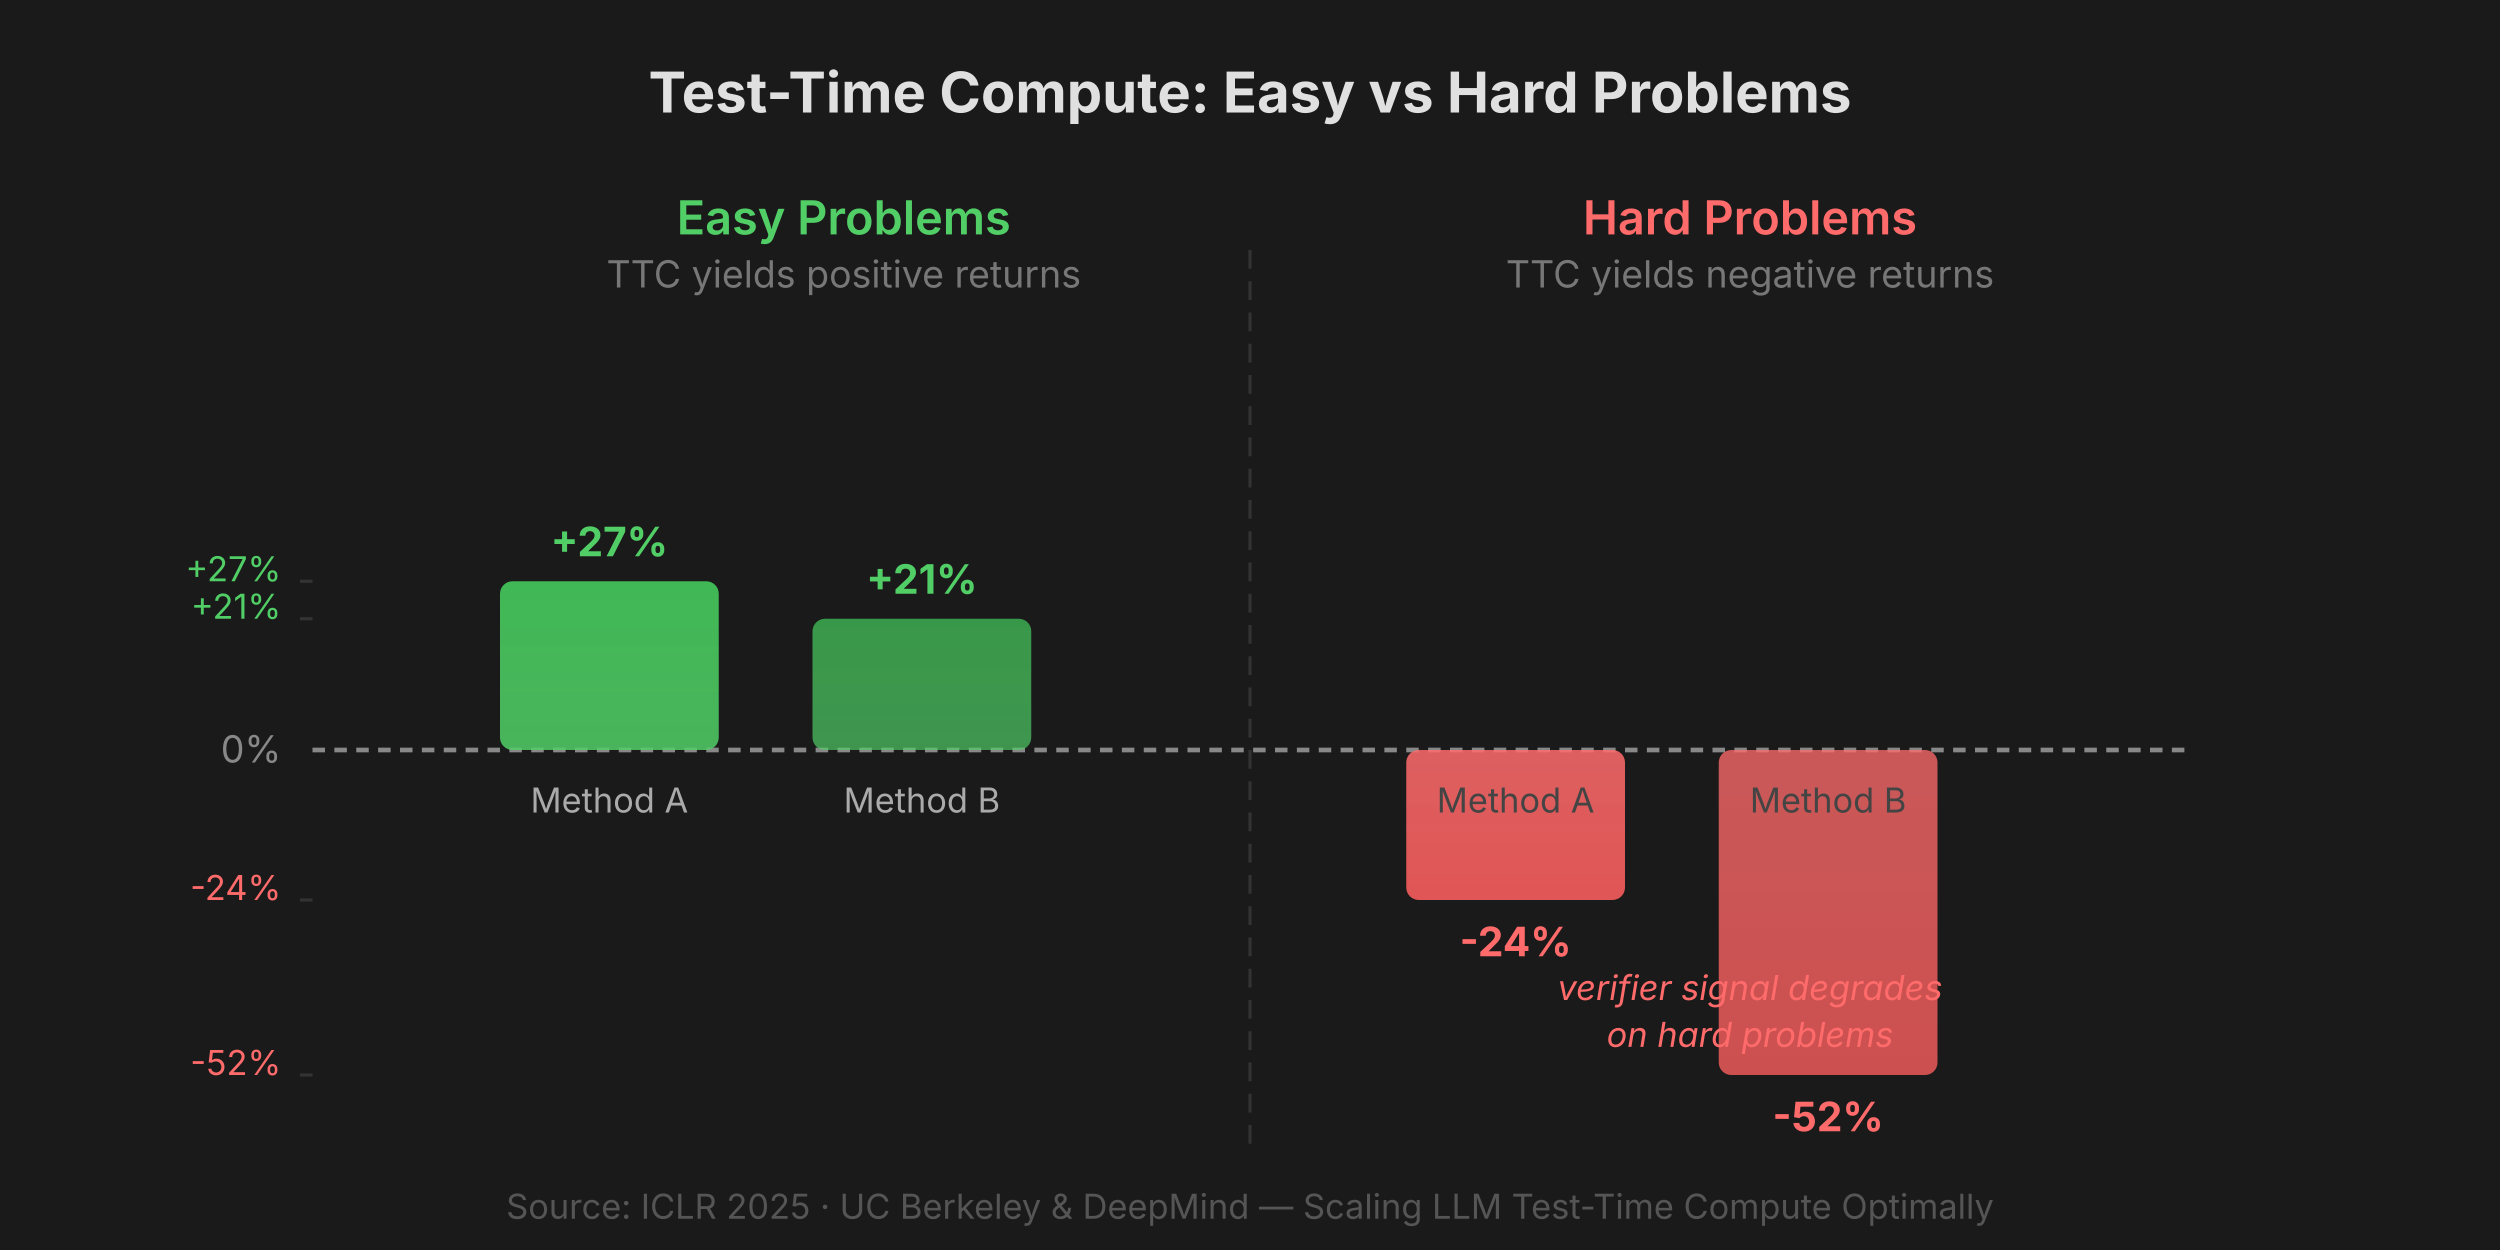
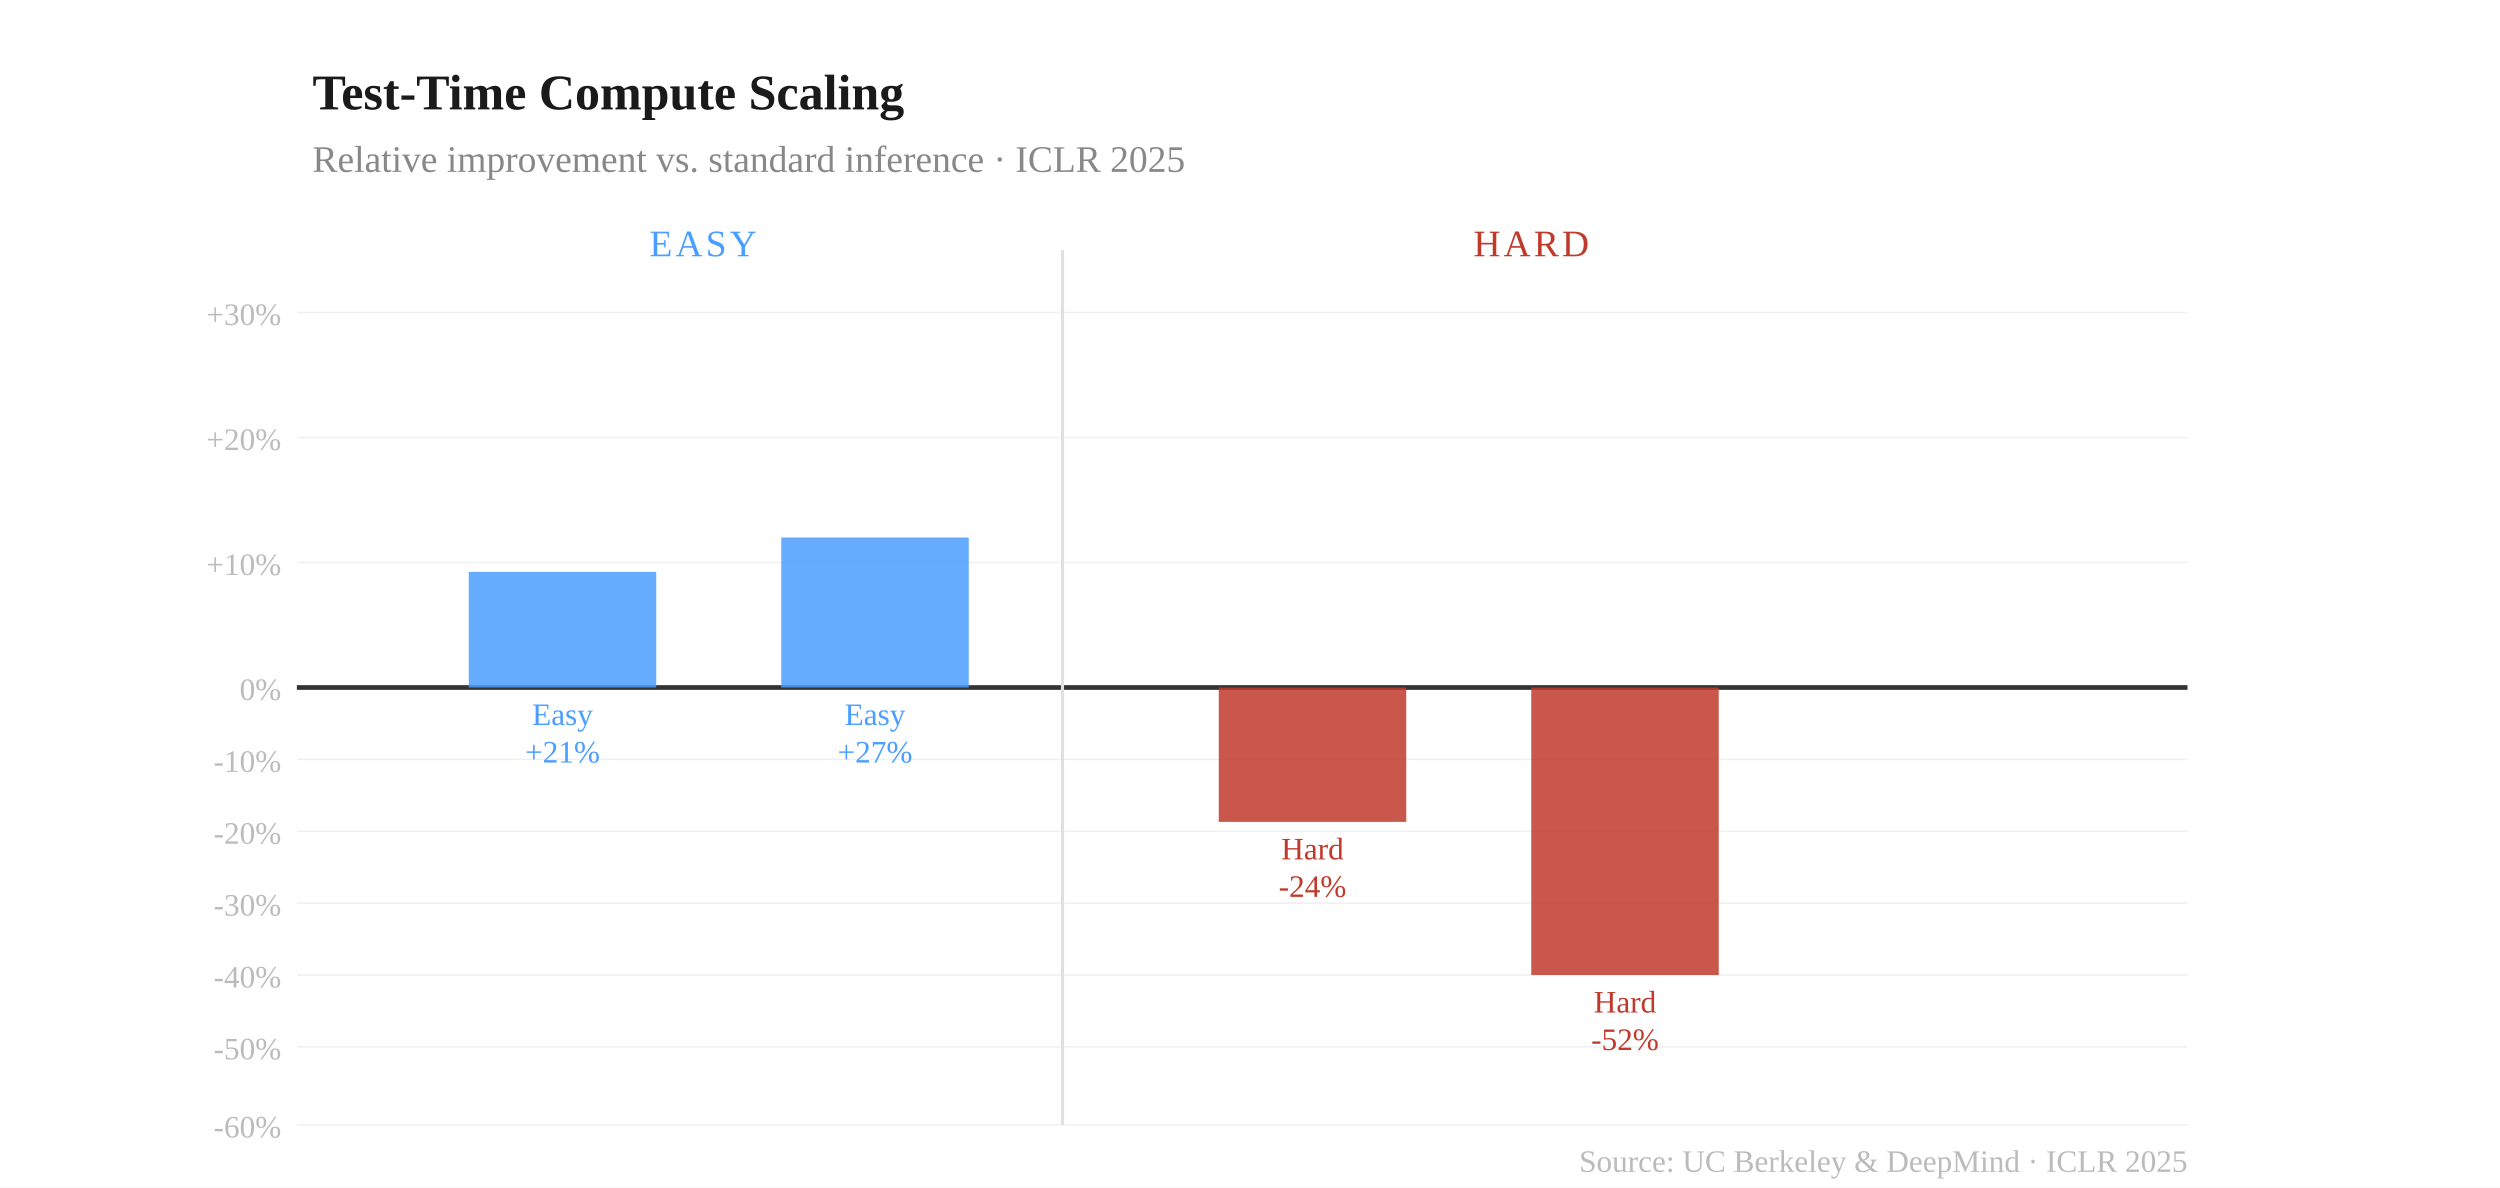
- <svg xmlns="http://www.w3.org/2000/svg" width="800" height="400" viewBox="0 0 800 400">
-   <defs>
-     <linearGradient id="greenBar" x1="0%" y1="100%" x2="0%" y2="0%">
-       <stop offset="0%" style="stop-color:#51cf66;stop-opacity:0.85" />
-       <stop offset="100%" style="stop-color:#40b855;stop-opacity:1" />
-     </linearGradient>
-     <linearGradient id="redBar" x1="0%" y1="0%" x2="0%" y2="100%">
-       <stop offset="0%" style="stop-color:#ff6b6b;stop-opacity:0.85" />
-       <stop offset="100%" style="stop-color:#e05555;stop-opacity:1" />
-     </linearGradient>
-   </defs>
-   <rect width="800" height="400" fill="#1a1a1a" />
-   <text x="400" y="36" font-family="system-ui,-apple-system,sans-serif" font-size="18" font-weight="700" fill="#e0e0e0" text-anchor="middle">Test-Time Compute: Easy vs Hard Problems</text>
-   <line x1="100" y1="240" x2="700" y2="240" stroke="#888" stroke-width="1.5" stroke-dasharray="4,3" />
-   <text x="90" y="244" font-family="system-ui,-apple-system,sans-serif" font-size="12" fill="#888" text-anchor="end">0%</text>
-   <text x="90" y="186" font-family="system-ui,-apple-system,sans-serif" font-size="11" fill="#51cf66" text-anchor="end">+27%</text>
-   <line x1="96" y1="186" x2="100" y2="186" stroke="#333" stroke-width="1" />
-   <text x="90" y="198" font-family="system-ui,-apple-system,sans-serif" font-size="11" fill="#51cf66" text-anchor="end">+21%</text>
-   <line x1="96" y1="198" x2="100" y2="198" stroke="#333" stroke-width="1" />
-   <text x="90" y="288" font-family="system-ui,-apple-system,sans-serif" font-size="11" fill="#ff6b6b" text-anchor="end">-24%</text>
-   <line x1="96" y1="288" x2="100" y2="288" stroke="#333" stroke-width="1" />
-   <text x="90" y="344" font-family="system-ui,-apple-system,sans-serif" font-size="11" fill="#ff6b6b" text-anchor="end">-52%</text>
-   <line x1="96" y1="344" x2="100" y2="344" stroke="#333" stroke-width="1" />
-   <text x="270" y="75" font-family="system-ui,-apple-system,sans-serif" font-size="15" font-weight="600" fill="#51cf66" text-anchor="middle">Easy Problems</text>
-   <text x="270" y="92" font-family="system-ui,-apple-system,sans-serif" font-size="12" fill="#777" text-anchor="middle">TTC yields positive returns</text>
-   <rect x="160" y="186" width="70" height="54" rx="4" fill="url(#greenBar)" />
-   <text x="195" y="178" font-family="system-ui,-apple-system,sans-serif" font-size="13" font-weight="700" fill="#51cf66" text-anchor="middle">+27%</text>
-   <text x="195" y="260" font-family="system-ui,-apple-system,sans-serif" font-size="11" fill="#aaa" text-anchor="middle">Method A</text>
-   <rect x="260" y="198" width="70" height="42" rx="4" fill="url(#greenBar)" opacity="0.8" />
-   <text x="295" y="190" font-family="system-ui,-apple-system,sans-serif" font-size="13" font-weight="700" fill="#51cf66" text-anchor="middle">+21%</text>
-   <text x="295" y="260" font-family="system-ui,-apple-system,sans-serif" font-size="11" fill="#aaa" text-anchor="middle">Method B</text>
-   <line x1="400" y1="80" x2="400" y2="370" stroke="#333" stroke-width="1" stroke-dasharray="6,4" />
-   <text x="560" y="75" font-family="system-ui,-apple-system,sans-serif" font-size="15" font-weight="600" fill="#ff6b6b" text-anchor="middle">Hard Problems</text>
-   <text x="560" y="92" font-family="system-ui,-apple-system,sans-serif" font-size="12" fill="#777" text-anchor="middle">TTC yields negative returns</text>
-   <rect x="450" y="240" width="70" height="48" rx="4" fill="url(#redBar)" />
-   <text x="485" y="306" font-family="system-ui,-apple-system,sans-serif" font-size="13" font-weight="700" fill="#ff6b6b" text-anchor="middle">-24%</text>
-   <text x="485" y="260" font-family="system-ui,-apple-system,sans-serif" font-size="11" fill="#444" text-anchor="middle">Method A</text>
-   <rect x="550" y="240" width="70" height="104" rx="4" fill="url(#redBar)" opacity="0.9" />
-   <text x="585" y="362" font-family="system-ui,-apple-system,sans-serif" font-size="13" font-weight="700" fill="#ff6b6b" text-anchor="middle">-52%</text>
-   <text x="585" y="260" font-family="system-ui,-apple-system,sans-serif" font-size="11" fill="#444" text-anchor="middle">Method B</text>
-   <text x="560" y="320" font-family="system-ui,-apple-system,sans-serif" font-size="11" fill="#ff6b6b" text-anchor="middle" font-style="italic">verifier signal degrades</text>
-   <text x="560" y="335" font-family="system-ui,-apple-system,sans-serif" font-size="11" fill="#ff6b6b" text-anchor="middle" font-style="italic">on hard problems</text>
-   <text x="400" y="390" font-family="system-ui,-apple-system,sans-serif" font-size="11" fill="#555" text-anchor="middle">Source: ICLR 2025 · UC Berkeley &amp; DeepMind — Scaling LLM Test-Time Compute Optimally</text>
+ <svg xmlns="http://www.w3.org/2000/svg" width="800" height="380" viewBox="0 0 800 380">
+   <rect width="800" height="380" fill="#ffffff" />
+   <text x="100" y="35" font-family="Georgia, 'Times New Roman', serif" font-size="16" font-weight="700" fill="#1a1a1a">Test-Time Compute Scaling</text>
+   <text x="100" y="55" font-family="Georgia, 'Times New Roman', serif" font-size="12" fill="#888">Relative improvement vs. standard inference · ICLR 2025</text>
+   <text x="90" y="104" font-family="Georgia, 'Times New Roman', serif" font-size="10" fill="#bbb" text-anchor="end">+30%</text>
+   <line x1="95" y1="100" x2="700" y2="100" stroke="#f0f0f0" stroke-width="0.5" />
+   <text x="90" y="144" font-family="Georgia, 'Times New Roman', serif" font-size="10" fill="#bbb" text-anchor="end">+20%</text>
+   <line x1="95" y1="140" x2="700" y2="140" stroke="#f0f0f0" stroke-width="0.5" />
+   <text x="90" y="184" font-family="Georgia, 'Times New Roman', serif" font-size="10" fill="#bbb" text-anchor="end">+10%</text>
+   <line x1="95" y1="180" x2="700" y2="180" stroke="#f0f0f0" stroke-width="0.5" />
+   <text x="90" y="224" font-family="Georgia, 'Times New Roman', serif" font-size="10" fill="#bbb" text-anchor="end">0%</text>
+   <text x="90" y="247" font-family="Georgia, 'Times New Roman', serif" font-size="10" fill="#bbb" text-anchor="end">-10%</text>
+   <line x1="95" y1="243" x2="700" y2="243" stroke="#f0f0f0" stroke-width="0.5" />
+   <text x="90" y="270" font-family="Georgia, 'Times New Roman', serif" font-size="10" fill="#bbb" text-anchor="end">-20%</text>
+   <line x1="95" y1="266" x2="700" y2="266" stroke="#f0f0f0" stroke-width="0.5" />
+   <text x="90" y="293" font-family="Georgia, 'Times New Roman', serif" font-size="10" fill="#bbb" text-anchor="end">-30%</text>
+   <line x1="95" y1="289" x2="700" y2="289" stroke="#f0f0f0" stroke-width="0.5" />
+   <text x="90" y="316" font-family="Georgia, 'Times New Roman', serif" font-size="10" fill="#bbb" text-anchor="end">-40%</text>
+   <line x1="95" y1="312" x2="700" y2="312" stroke="#f0f0f0" stroke-width="0.5" />
+   <text x="90" y="339" font-family="Georgia, 'Times New Roman', serif" font-size="10" fill="#bbb" text-anchor="end">-50%</text>
+   <line x1="95" y1="335" x2="700" y2="335" stroke="#f0f0f0" stroke-width="0.5" />
+   <text x="90" y="364" font-family="Georgia, 'Times New Roman', serif" font-size="10" fill="#bbb" text-anchor="end">-60%</text>
+   <line x1="95" y1="360" x2="700" y2="360" stroke="#f0f0f0" stroke-width="0.5" />
+   <line x1="95" y1="220" x2="700" y2="220" stroke="#333" stroke-width="1.5" />
+   <line x1="340" y1="80" x2="340" y2="360" stroke="#e0e0e0" stroke-width="1" />
+   <text x="225" y="82" font-family="Georgia, 'Times New Roman', serif" font-size="12" fill="#4a9eff" text-anchor="middle" letter-spacing="1">EASY</text>
+   <text x="490" y="82" font-family="Georgia, 'Times New Roman', serif" font-size="12" fill="#c0392b" text-anchor="middle" letter-spacing="1">HARD</text>
+   <rect x="150" y="183" width="60" height="37" fill="#4a9eff" opacity="0.85" />
+   <rect x="250" y="172" width="60" height="48" fill="#4a9eff" opacity="0.85" />
+   <rect x="390" y="220" width="60" height="43" fill="#c0392b" opacity="0.85" />
+   <rect x="490" y="220" width="60" height="92" fill="#c0392b" opacity="0.85" />
+   <text x="180" y="232" font-family="Georgia, 'Times New Roman', serif" font-size="10" fill="#4a9eff" text-anchor="middle">Easy</text>
+   <text x="180" y="244" font-family="Georgia, 'Times New Roman', serif" font-size="10" fill="#4a9eff" text-anchor="middle">+21%</text>
+   <text x="280" y="232" font-family="Georgia, 'Times New Roman', serif" font-size="10" fill="#4a9eff" text-anchor="middle">Easy</text>
+   <text x="280" y="244" font-family="Georgia, 'Times New Roman', serif" font-size="10" fill="#4a9eff" text-anchor="middle">+27%</text>
+   <text x="420" y="275" font-family="Georgia, 'Times New Roman', serif" font-size="10" fill="#c0392b" text-anchor="middle">Hard</text>
+   <text x="420" y="287" font-family="Georgia, 'Times New Roman', serif" font-size="10" fill="#c0392b" text-anchor="middle">-24%</text>
+   <text x="520" y="324" font-family="Georgia, 'Times New Roman', serif" font-size="10" fill="#c0392b" text-anchor="middle">Hard</text>
+   <text x="520" y="336" font-family="Georgia, 'Times New Roman', serif" font-size="10" fill="#c0392b" text-anchor="middle">-52%</text>
+   <text x="700" y="375" font-family="Georgia, 'Times New Roman', serif" font-size="10" fill="#bbb" text-anchor="end">Source: UC Berkeley &amp; DeepMind · ICLR 2025</text>
</svg>
